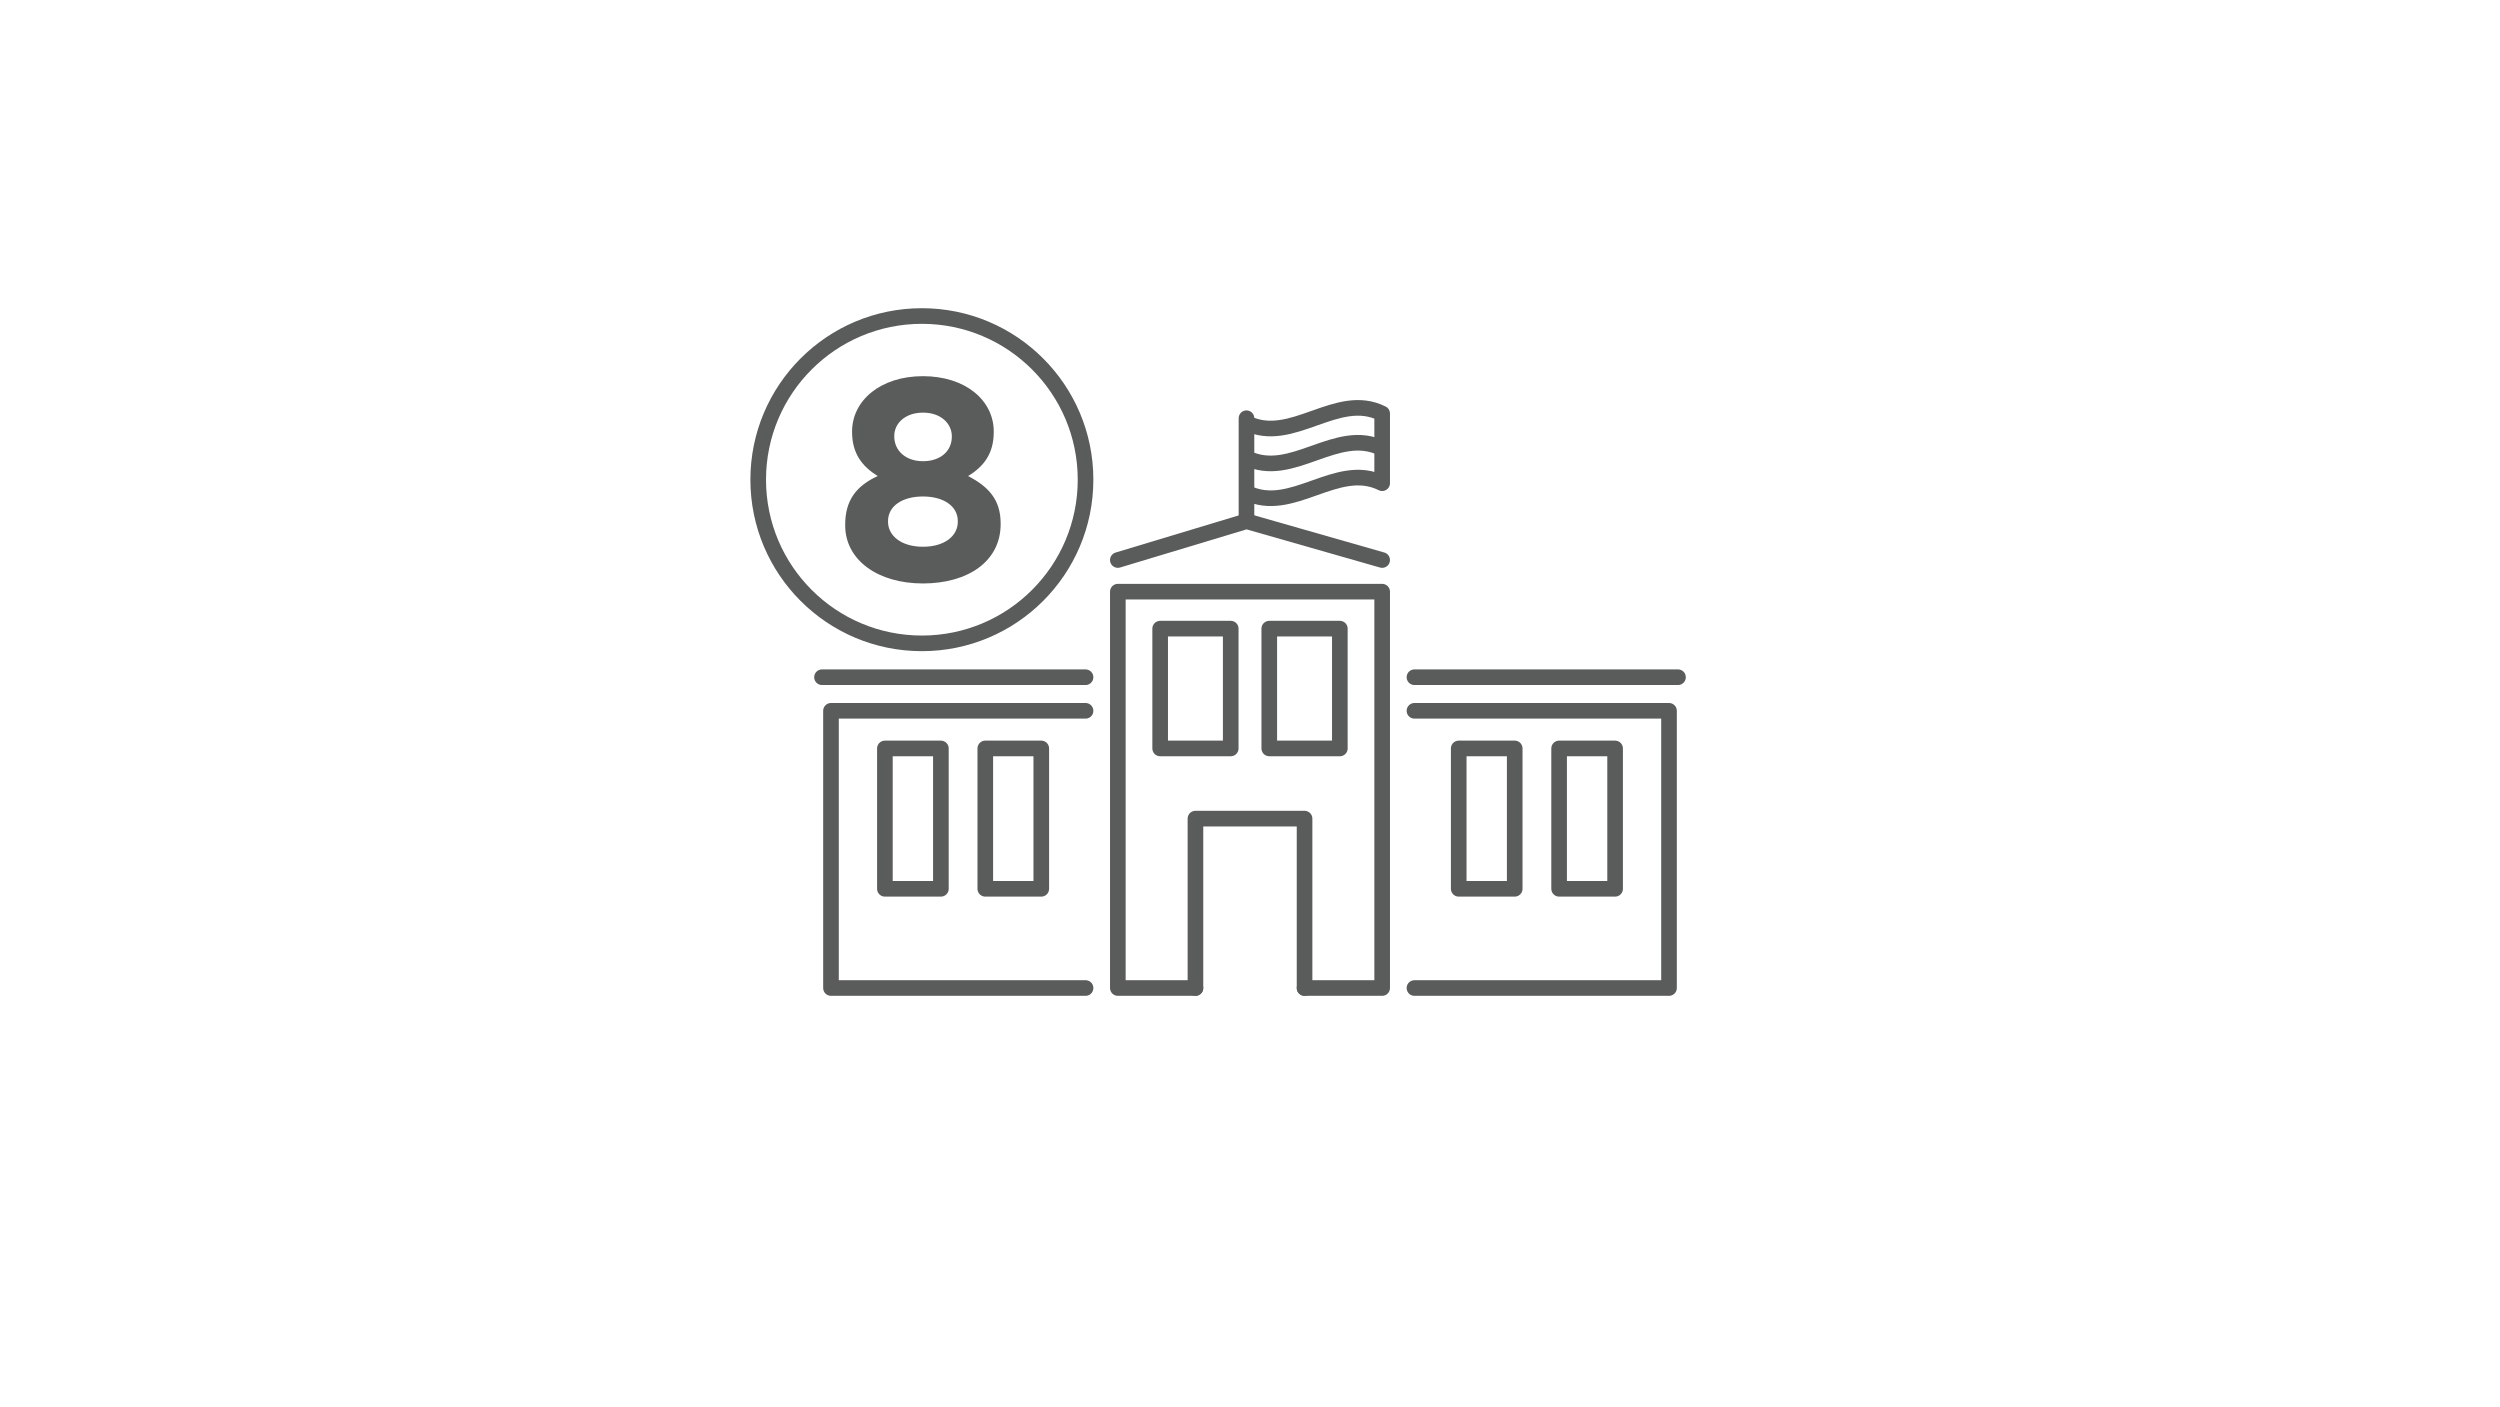
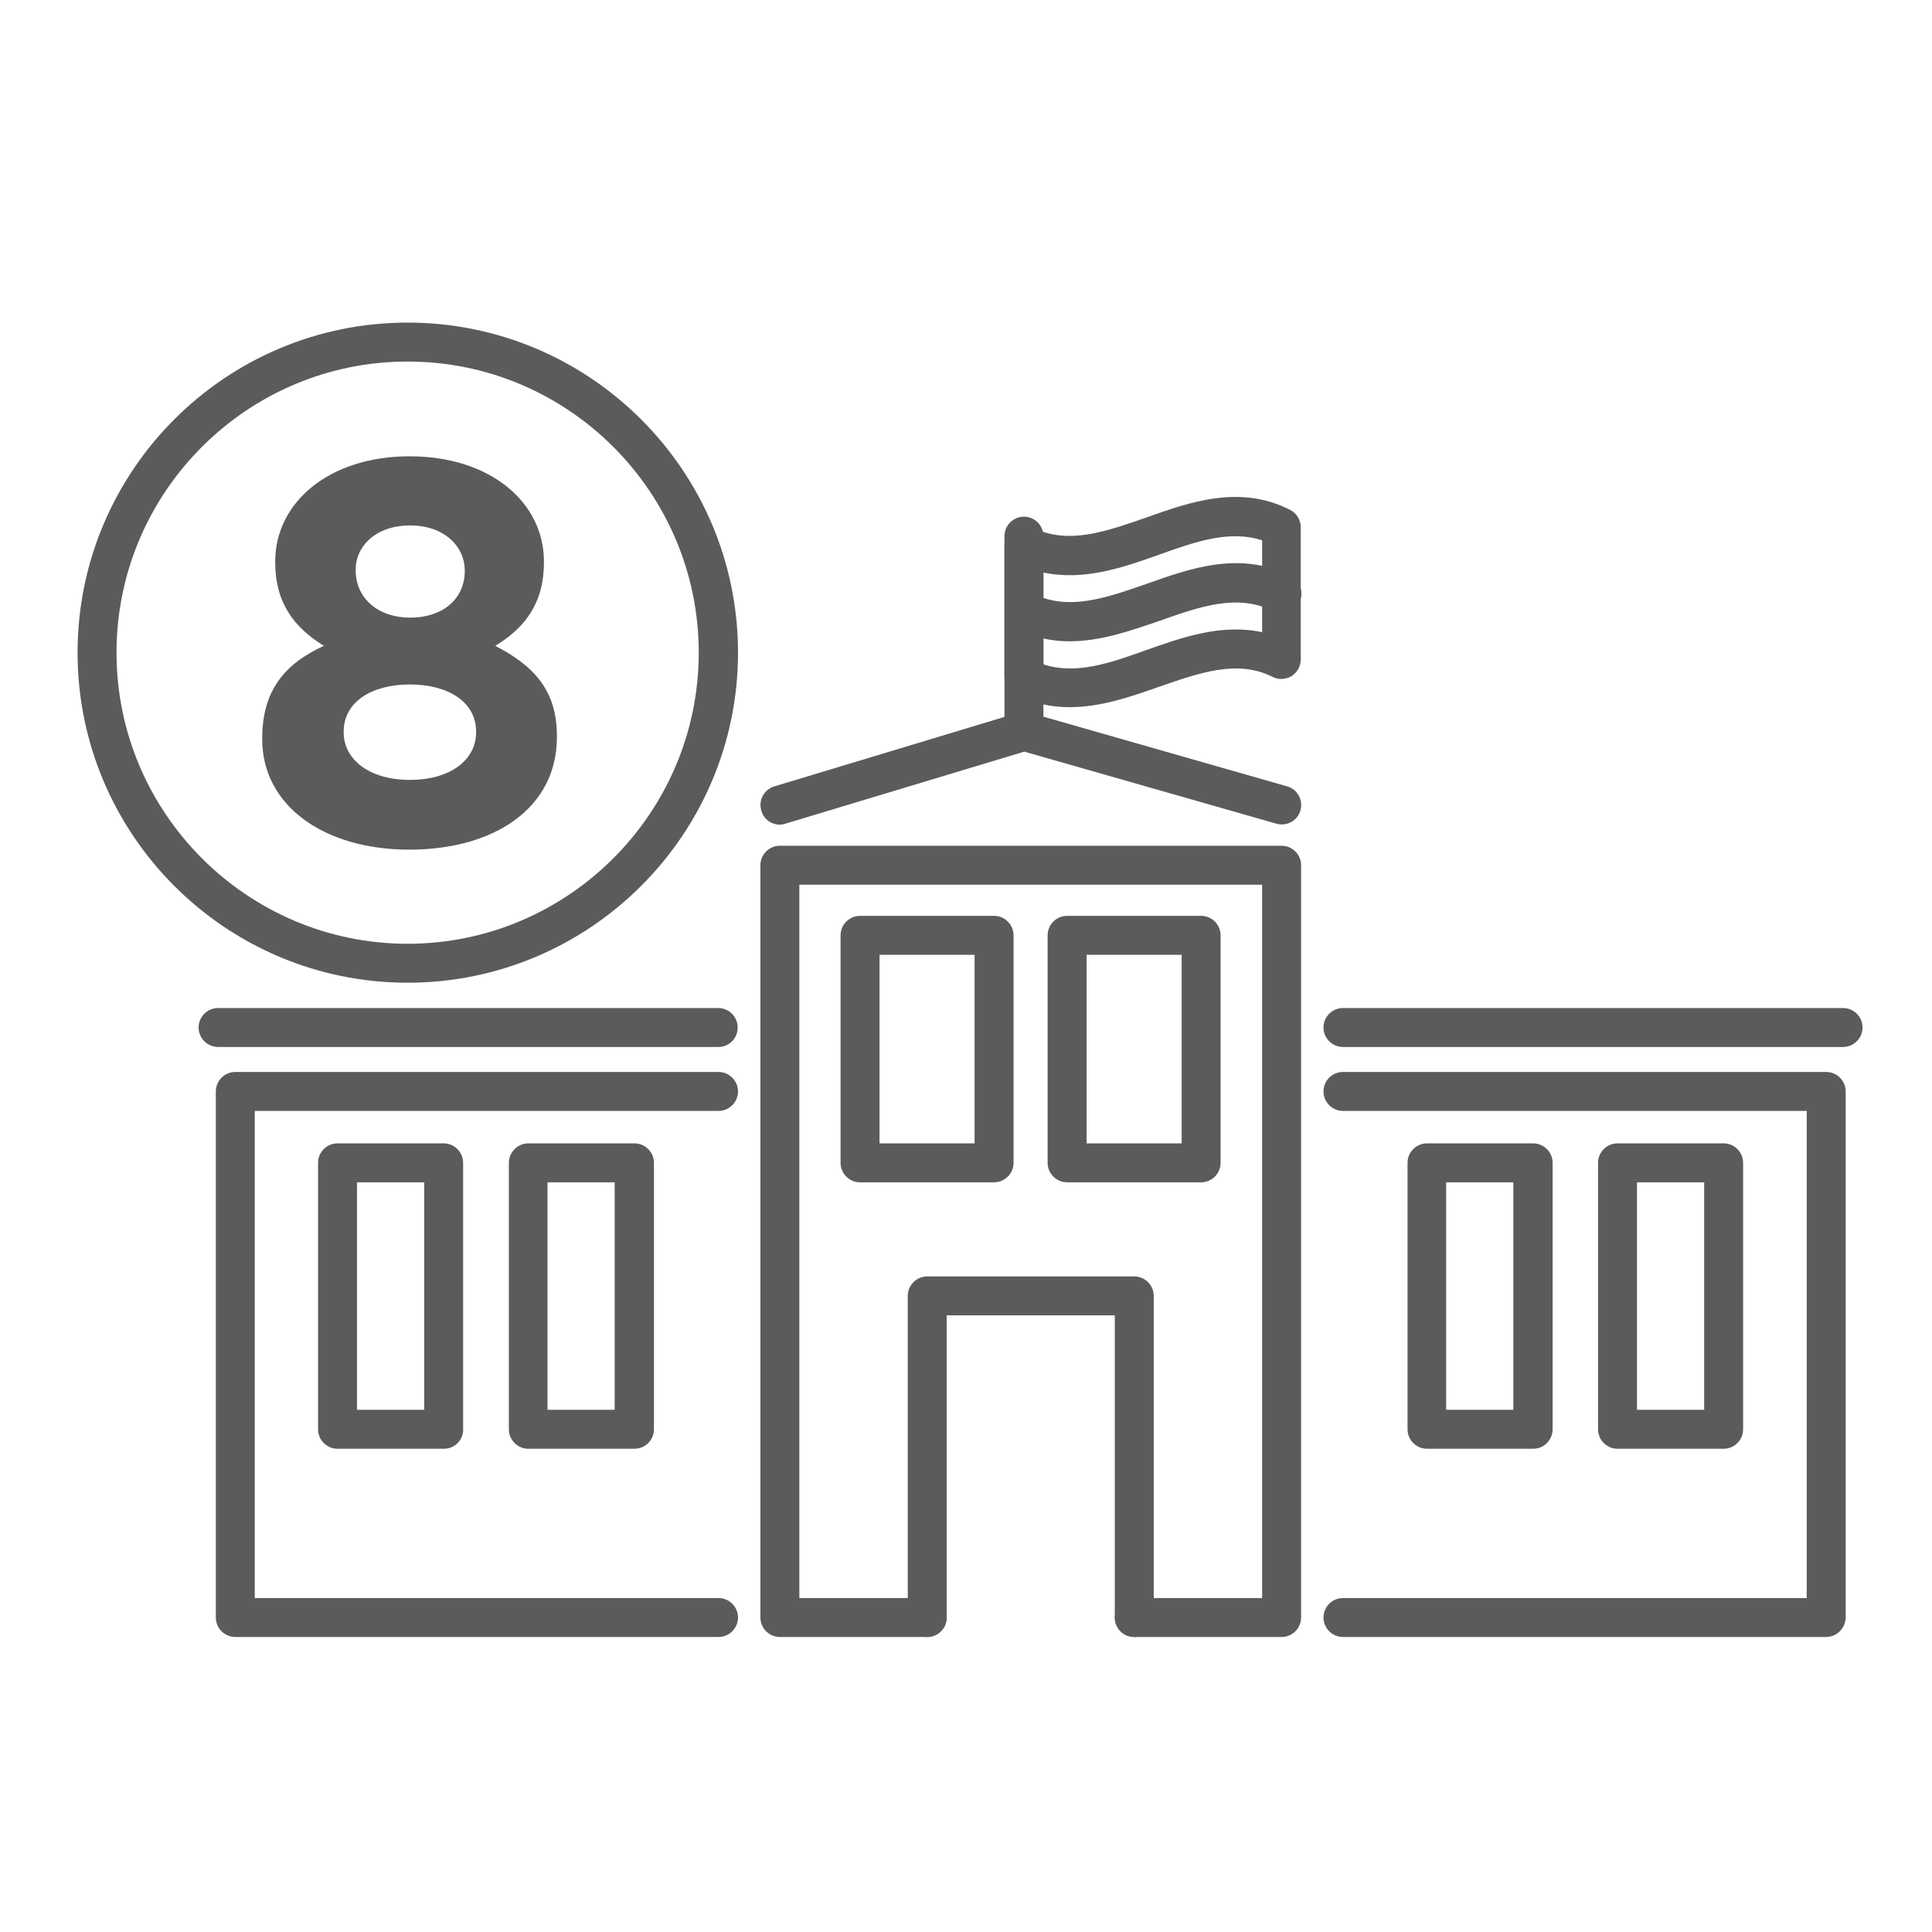
- <svg xmlns="http://www.w3.org/2000/svg" id="Layer_1" viewBox="0 0 1920 1080">
-   <style>.st0{fill:none;stroke:#5A5B5B;stroke-width:12;stroke-linecap:round;stroke-linejoin:round;stroke-miterlimit:10;} .st1{fill:#5A5B5B;}</style>
-   <path class="st0" d="M1001.9 758.8h59.6V454.4h-203v304.4h59.6M1061.5 430.1l-104.2-29.8-98.8 29.8M833.7 545.9H638.2v212.9h195.5" />
-   <path class="st0" d="M679.6 574.8h43v107.8h-43zM756.7 574.8h43v107.8h-43zM1086.3 545.9h195.5v212.9h-195.5" />
-   <path class="st0" d="M1197.4 574.8h43v107.8h-43zM1120.3 574.8h43v107.8h-43zM1086.3 520.1h202.4M631.3 520.1h202.4M1001.9 758.8V628.7h-83.8v130.1M891 482.8h54.2v92H891zM974.8 482.8h54.2v92h-54.2zM957.3 400.3v-79.1M1061.5 371.1c-34.7-17.4-69.5 24.7-104.2 7.2v-53.5c34.7 17.4 69.5-24.7 104.2-7.2v53.5zM957.3 351.6c34.7 17.4 69.5-24.7 104.2-7.2" />
-   <circle class="st0" cx="708" cy="368.4" r="125.7" />
+ <svg xmlns="http://www.w3.org/2000/svg" id="Layer_1" viewBox="0 0 595.3 595.3">
+   <style>.st0{fill:#5A5B5B;}</style>
+   <path class="st0" d="M394.9 504.4h-45.4c-3.3 0-6-2.7-6-6s2.7-6 6-6h39.4V272.6H246.3v219.8h39.4c3.3 0 6 2.7 6 6s-2.7 6-6 6h-45.4c-3.3 0-6-2.7-6-6V266.6c0-3.3 2.7-6 6-6h154.6c3.3 0 6 2.7 6 6v231.8c0 3.3-2.7 6-6 6zM240.3 254.1c-2.6 0-5-1.7-5.7-4.3-1-3.2.8-6.5 4-7.5l75.2-22.7c1.1-.3 2.3-.3 3.4 0l79.4 22.7c3.2.9 5 4.2 4.1 7.4-.9 3.2-4.2 5-7.4 4.1l-77.7-22.2-73.6 22.2c-.6.2-1.2.3-1.7.3zM221.4 504.4H72.5c-3.3 0-6-2.7-6-6V336.3c0-3.3 2.7-6 6-6h148.9c3.3 0 6 2.7 6 6s-2.7 6-6 6H78.5v150.1h142.9c3.3 0 6 2.7 6 6s-2.7 6-6 6z" />
+   <path class="st0" d="M136.8 446.4H104c-3.3 0-6-2.7-6-6v-82.1c0-3.3 2.7-6 6-6h32.7c3.3 0 6 2.7 6 6v82.1c.1 3.3-2.6 6-5.9 6zm-26.8-12h20.7v-70.1H110v70.1zM195.5 446.4h-32.7c-3.3 0-6-2.7-6-6v-82.1c0-3.3 2.7-6 6-6h32.7c3.3 0 6 2.7 6 6v82.1c0 3.3-2.7 6-6 6zm-26.8-12h20.7v-70.1h-20.7v70.1zM562.6 504.4H413.8c-3.3 0-6-2.7-6-6s2.7-6 6-6h142.9V342.3H413.8c-3.3 0-6-2.7-6-6s2.7-6 6-6h148.9c3.3 0 6 2.7 6 6v162.1c-.1 3.3-2.7 6-6.1 6z" />
+   <path class="st0" d="M531.1 446.4h-32.7c-3.3 0-6-2.7-6-6v-82.1c0-3.3 2.7-6 6-6h32.7c3.3 0 6 2.7 6 6v82.1c0 3.3-2.7 6-6 6zm-26.7-12h20.7v-70.1h-20.7v70.1zM472.4 446.4h-32.7c-3.3 0-6-2.7-6-6v-82.1c0-3.3 2.7-6 6-6h32.7c3.3 0 6 2.7 6 6v82.1c0 3.3-2.7 6-6 6zm-26.8-12h20.7v-70.1h-20.7v70.1zM567.9 322.6H413.8c-3.3 0-6-2.7-6-6s2.7-6 6-6h154.1c3.3 0 6 2.7 6 6s-2.7 6-6 6zM221.4 322.6H67.2c-3.3 0-6-2.7-6-6s2.7-6 6-6h154.1c3.3 0 6 2.7 6 6s-2.6 6-5.9 6zM349.5 504.4c-3.3 0-6-2.7-6-6v-93.1h-51.8v93.1c0 3.3-2.7 6-6 6s-6-2.7-6-6v-99.1c0-3.3 2.7-6 6-6h63.8c3.3 0 6 2.7 6 6v99.1c0 3.3-2.7 6-6 6zM306.3 364.3H265c-3.3 0-6-2.7-6-6v-70.1c0-3.3 2.7-6 6-6h41.3c3.3 0 6 2.7 6 6v70.1c0 3.3-2.7 6-6 6zm-35.3-12h29.3v-58.1H271v58.1zM370.1 364.3h-41.3c-3.3 0-6-2.7-6-6v-70.1c0-3.3 2.7-6 6-6h41.3c3.3 0 6 2.7 6 6v70.1c0 3.3-2.7 6-6 6zm-35.3-12h29.3v-58.1h-29.3v58.1zM315.5 231.4c-3.3 0-6-2.7-6-6v-60.2c0-3.3 2.7-6 6-6s6 2.7 6 6v60.2c0 3.3-2.7 6-6 6z" />
+   <path class="st0" d="M329.6 217.9c-5.5 0-11.2-1.1-16.8-3.9-2-1-3.3-3.1-3.3-5.4v-40.7c0-2.1 1.1-4 2.8-5.1 1.8-1.1 4-1.2 5.8-.3 10.9 5.5 22.6 1.3 35-3 13.5-4.8 28.9-10.3 44.4-2.4 2 1 3.3 3.1 3.3 5.4v40.7c0 2.1-1.1 4-2.8 5.1-1.8 1.1-4 1.2-5.8.3-10.9-5.5-22.6-1.3-35 3-8.6 3-17.9 6.3-27.6 6.3zm-8.1-13.2c10 3.3 20.6-.4 31.7-4.4 11-3.9 23.2-8.2 35.7-5.5v-28.3c-10-3.3-20.6.4-31.7 4.4-11 3.9-23.2 8.2-35.7 5.5v28.3z" />
+   <path class="st0" d="M329.6 197.6c-5.5 0-11.1-1.1-16.7-3.9-3-1.5-4.2-5.1-2.7-8.1s5.1-4.2 8.1-2.7c10.9 5.5 22.6 1.3 35-3 13.5-4.8 28.9-10.3 44.4-2.4 3 1.5 4.1 5.1 2.7 8.1-1.5 3-5.1 4.1-8.1 2.7-10.9-5.5-22.6-1.4-35 3-8.8 3-18.1 6.3-27.7 6.3z" />
  <g>
-     <path class="st1" d="M649.1 403.4v-.4c0-18.8 8.6-29.9 25-37.4-11.9-7.3-19.7-17.3-19.7-33.8v-.4c0-23.7 21.7-42.5 54.4-42.5s54.4 18.6 54.4 42.5v.4c0 16.6-7.7 26.5-19.7 33.8 15.7 8.2 25 18.1 25 36.5v.4c0 28.8-25.4 45.6-59.7 45.6s-59.7-17.7-59.7-44.7zm86.5-2.7v-.4c0-11.9-11.3-19-26.8-19s-26.8 7.1-26.8 19v.4c0 10.6 10 19.2 26.8 19.2s26.8-8.4 26.8-19.2zm-4.6-65.3v-.4c0-9.5-8.2-18.1-22.1-18.1s-22.1 8.4-22.1 17.9v.4c0 10.8 8.6 19 22.1 19s22.1-7.9 22.1-18.8z" />
+     <path class="st0" d="M125.6 302.8c-56.1 0-101.7-45.6-101.7-101.7S69.5 99.4 125.6 99.4 227.4 145 227.4 201.1s-45.7 101.7-101.8 101.7zm0-191.4c-49.5 0-89.7 40.3-89.7 89.7s40.3 89.7 89.7 89.7 89.7-40.3 89.7-89.7-40.2-89.7-89.7-89.7z" />
+   </g>
+   <g>
+     <path class="st0" d="M80.8 227.8v-.3c0-14.3 6.5-22.8 19-28.5-9.1-5.6-15-13.2-15-25.7v-.3c0-18.1 16.5-32.4 41.4-32.4s41.4 14.2 41.4 32.4v.3c0 12.6-5.9 20.2-15 25.7 12 6.2 19 13.8 19 27.8v.3c0 21.9-19.3 34.7-45.5 34.7s-45.3-13.5-45.3-34zm65.9-2.1v-.3c0-9.1-8.6-14.5-20.4-14.5s-20.4 5.4-20.4 14.5v.3c0 8.1 7.6 14.6 20.4 14.6s20.4-6.4 20.4-14.6zm-3.5-49.7v-.3c0-7.2-6.2-13.8-16.8-13.8s-16.8 6.4-16.8 13.6v.3c0 8.2 6.5 14.5 16.8 14.5s16.8-6 16.8-14.3z" />
  </g>
</svg>
